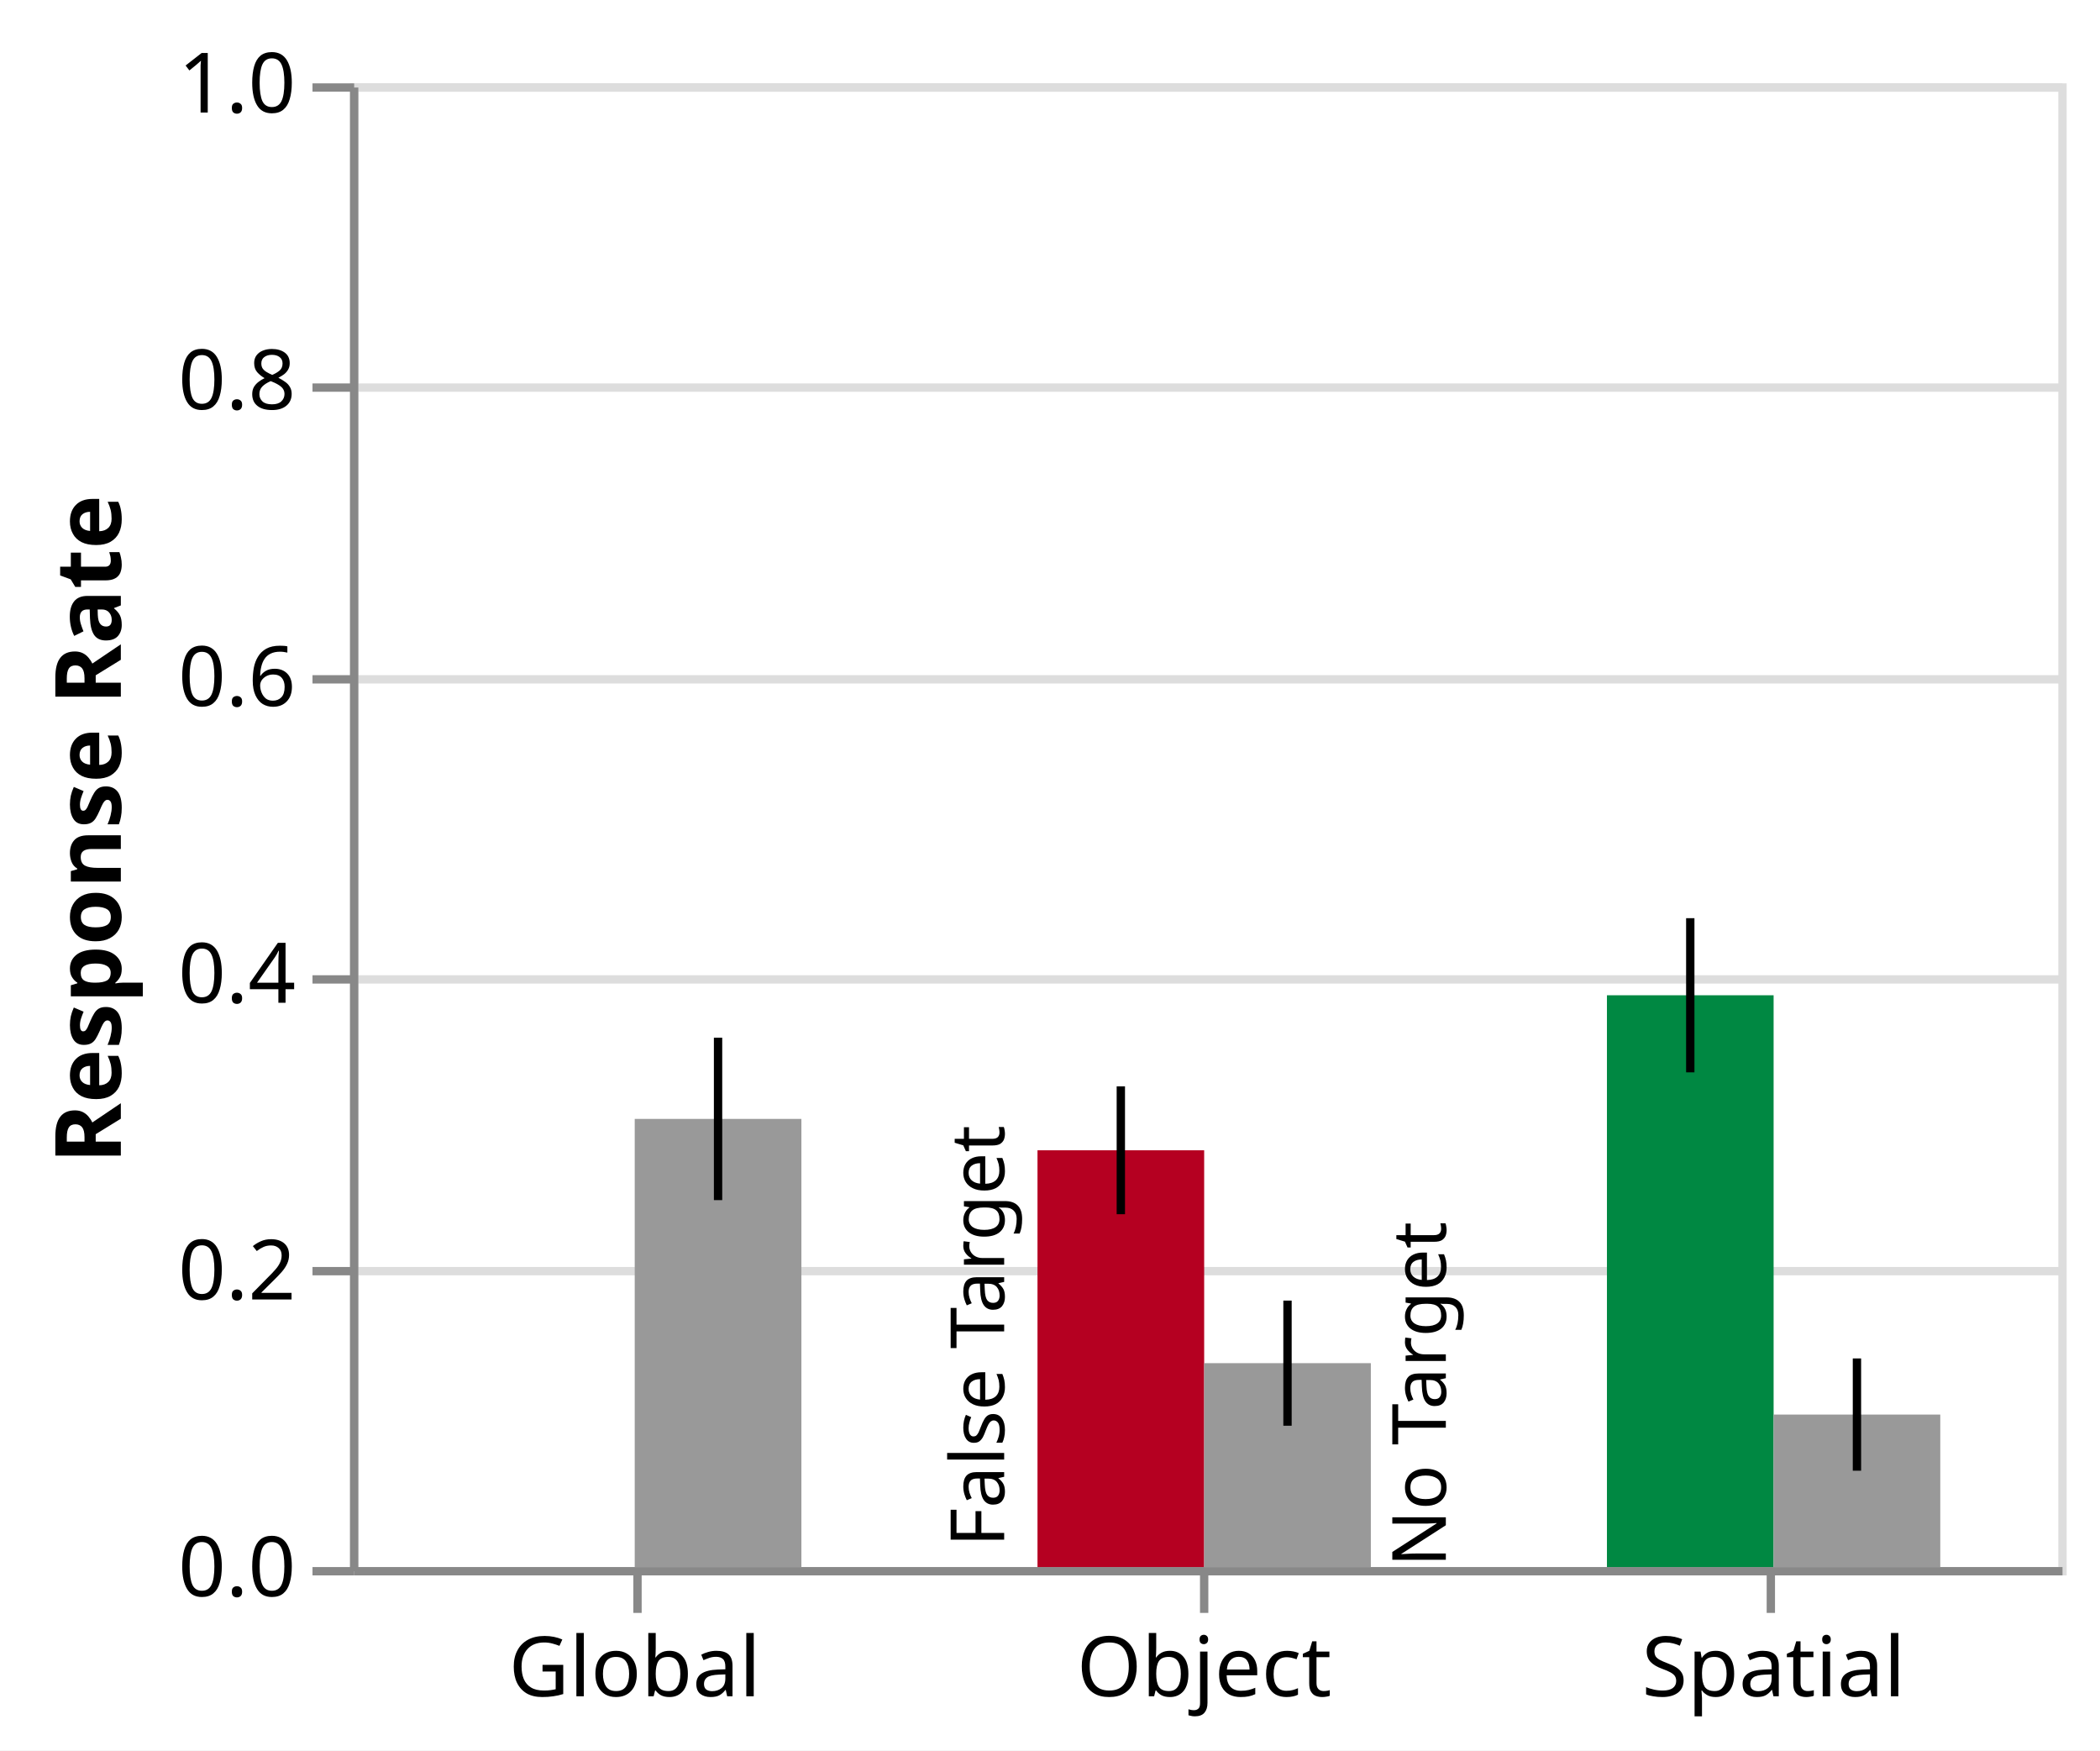
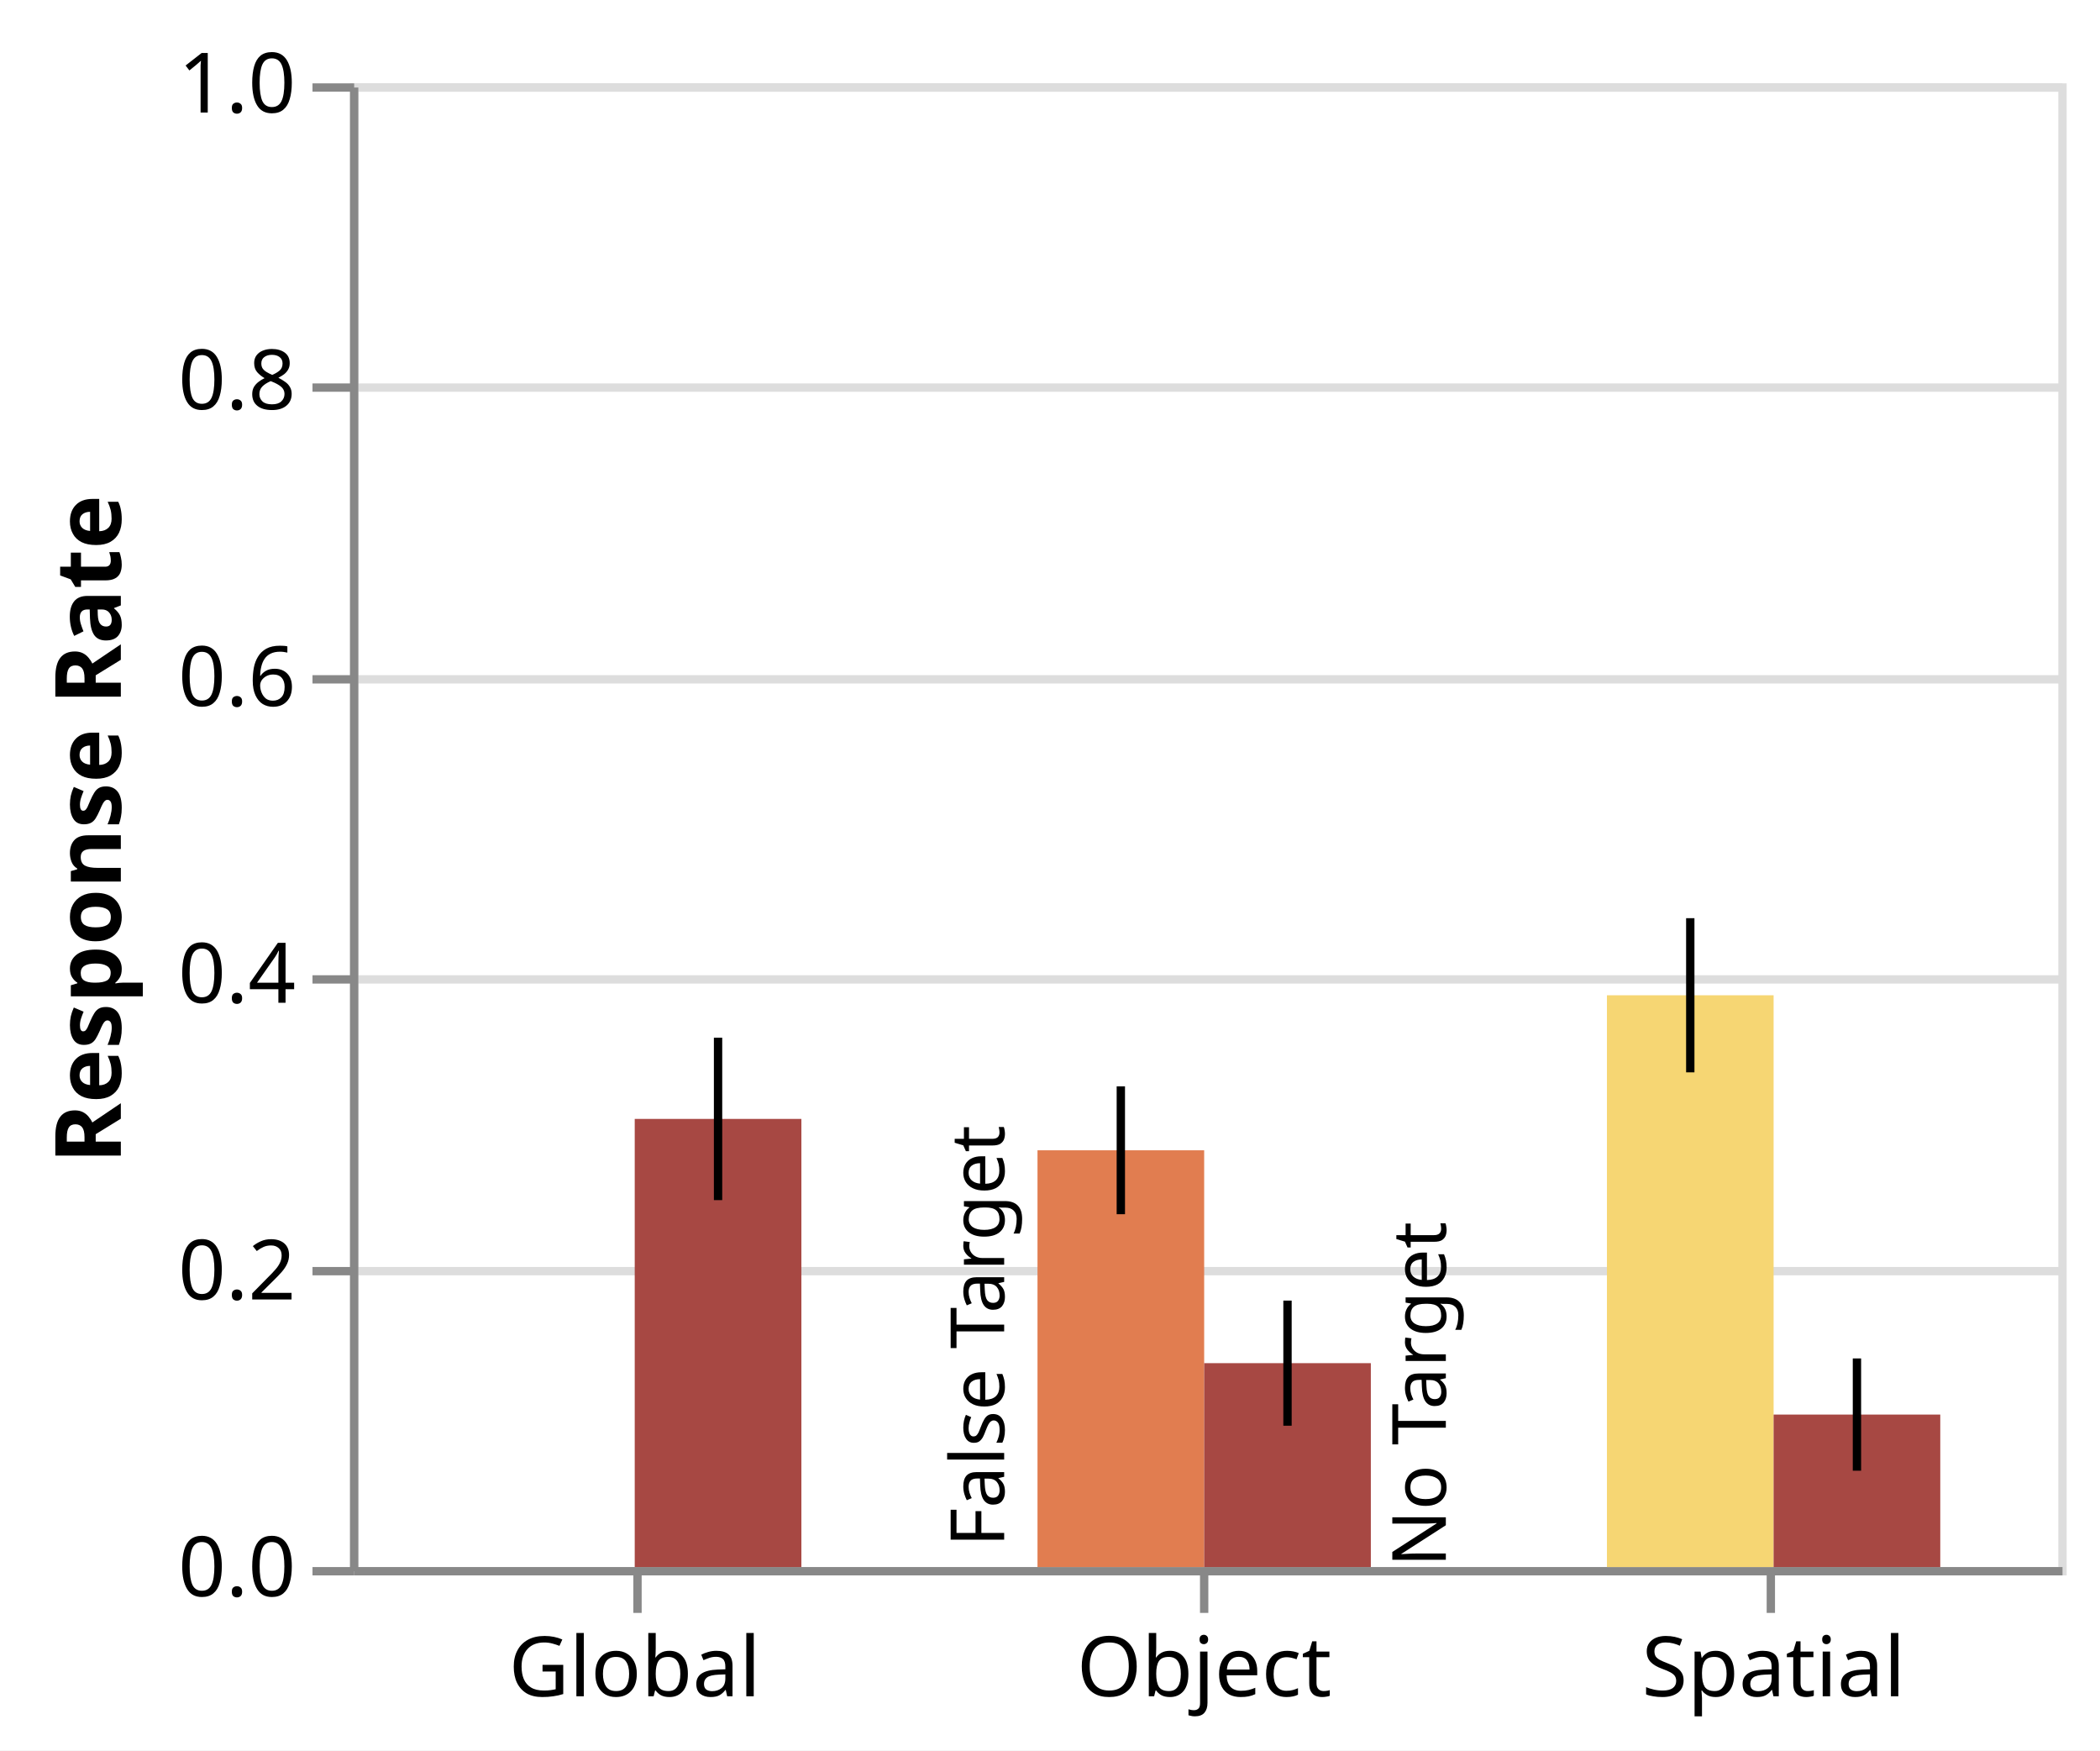
<svg xmlns="http://www.w3.org/2000/svg" class="marks" width="252" height="210" viewBox="0 0 252 210" version="1.1">
  <rect width="252" height="210" fill="white" />
  <g fill="none" stroke-miterlimit="10" transform="translate(42,10)">
    <g class="mark-group role-frame root" role="graphics-object" aria-roledescription="group mark container">
      <g transform="translate(0,0)">
        <path class="background" aria-hidden="true" d="M0.5,0.5h205v178h-205Z" stroke="#ddd" />
        <g>
          <g class="mark-group role-axis" aria-hidden="true">
            <g transform="translate(0.5,0.5)">
              <path class="background" aria-hidden="true" d="M0,0h0v0h0Z" pointer-events="none" />
              <g>
                <g class="mark-rule role-axis-grid" pointer-events="none">
                  <line transform="translate(0,178)" x2="205" y2="0" stroke="#ddd" stroke-width="1" opacity="1" />
                  <line transform="translate(0,142)" x2="205" y2="0" stroke="#ddd" stroke-width="1" opacity="1" />
                  <line transform="translate(0,107)" x2="205" y2="0" stroke="#ddd" stroke-width="1" opacity="1" />
                  <line transform="translate(0,71)" x2="205" y2="0" stroke="#ddd" stroke-width="1" opacity="1" />
                  <line transform="translate(0,36)" x2="205" y2="0" stroke="#ddd" stroke-width="1" opacity="1" />
                  <line transform="translate(0,0)" x2="205" y2="0" stroke="#ddd" stroke-width="1" opacity="1" />
                </g>
              </g>
              <path class="foreground" aria-hidden="true" d="" pointer-events="none" display="none" />
            </g>
          </g>
          <g class="mark-group role-axis" role="graphics-symbol" aria-roledescription="axis" aria-label="X-axis for a discrete scale with 3 values: global, object, spatial">
            <g transform="translate(0.5,178.5)">
              <path class="background" aria-hidden="true" d="M0,0h0v0h0Z" pointer-events="none" />
              <g>
                <g class="mark-rule role-axis-tick" pointer-events="none">
                  <line transform="translate(34,0)" x2="0" y2="5" stroke="#888" stroke-width="1" opacity="1" />
                  <line transform="translate(102,0)" x2="0" y2="5" stroke="#888" stroke-width="1" opacity="1" />
                  <line transform="translate(170,0)" x2="0" y2="5" stroke="#888" stroke-width="1" opacity="1" />
                </g>
                <g class="mark-text role-axis-label" pointer-events="none">
                  <text text-anchor="middle" transform="translate(33.66667,15)" font-family="sans-serif" font-size="10px" fill="#000" opacity="1">Global</text>
                  <text text-anchor="middle" transform="translate(102,15)" font-family="sans-serif" font-size="10px" fill="#000" opacity="1">Object</text>
                  <text text-anchor="middle" transform="translate(170.3333,15)" font-family="sans-serif" font-size="10px" fill="#000" opacity="1">Spatial</text>
                </g>
                <g class="mark-rule role-axis-domain" pointer-events="none">
                  <line transform="translate(0,0)" x2="205" y2="0" stroke="#888" stroke-width="1" opacity="1" />
                </g>
              </g>
              <path class="foreground" aria-hidden="true" d="" pointer-events="none" display="none" />
            </g>
          </g>
          <g class="mark-group role-axis" role="graphics-symbol" aria-roledescription="axis" aria-label="Y-axis titled 'Response Rate' for a linear scale with values from 0.0 to 1.0">
            <g transform="translate(0.5,0.5)">
              <path class="background" aria-hidden="true" d="M0,0h0v0h0Z" pointer-events="none" />
              <g>
                <g class="mark-rule role-axis-tick" pointer-events="none">
                  <line transform="translate(0,178)" x2="-5" y2="0" stroke="#888" stroke-width="1" opacity="1" />
                  <line transform="translate(0,142)" x2="-5" y2="0" stroke="#888" stroke-width="1" opacity="1" />
                  <line transform="translate(0,107)" x2="-5" y2="0" stroke="#888" stroke-width="1" opacity="1" />
                  <line transform="translate(0,71)" x2="-5" y2="0" stroke="#888" stroke-width="1" opacity="1" />
                  <line transform="translate(0,36)" x2="-5" y2="0" stroke="#888" stroke-width="1" opacity="1" />
                  <line transform="translate(0,0)" x2="-5" y2="0" stroke="#888" stroke-width="1" opacity="1" />
                </g>
                <g class="mark-text role-axis-label" pointer-events="none">
                  <text text-anchor="end" transform="translate(-7,181)" font-family="sans-serif" font-size="10px" fill="#000" opacity="1">0.0</text>
                  <text text-anchor="end" transform="translate(-7,145.4)" font-family="sans-serif" font-size="10px" fill="#000" opacity="1">0.2</text>
                  <text text-anchor="end" transform="translate(-7,109.8)" font-family="sans-serif" font-size="10px" fill="#000" opacity="1">0.4</text>
                  <text text-anchor="end" transform="translate(-7,74.2)" font-family="sans-serif" font-size="10px" fill="#000" opacity="1">0.6</text>
                  <text text-anchor="end" transform="translate(-7,38.6)" font-family="sans-serif" font-size="10px" fill="#000" opacity="1">0.8</text>
                  <text text-anchor="end" transform="translate(-7,3)" font-family="sans-serif" font-size="10px" fill="#000" opacity="1">1.0</text>
                </g>
                <g class="mark-rule role-axis-domain" pointer-events="none">
                  <line transform="translate(0,178)" x2="0" y2="-178" stroke="#888" stroke-width="1" opacity="1" />
                </g>
                <g class="mark-text role-axis-title" pointer-events="none">
                  <text text-anchor="middle" transform="translate(-26,89) rotate(-90) translate(0,-2)" font-family="sans-serif" font-size="11px" font-weight="bold" fill="#000" opacity="1">Response Rate</text>
                </g>
              </g>
              <path class="foreground" aria-hidden="true" d="" pointer-events="none" display="none" />
            </g>
          </g>
          <g class="mark-rect role-mark layer_0_marks" role="graphics-object" aria-roledescription="rect mark container">
-             <path aria-label=": spatial; Response Rate: 0.385380116959; condition: spatial" role="graphics-symbol" aria-roledescription="bar" d="M150.833,109.402h20v68.598h-20Z" fill="#008842" />
-             <path aria-label=": object; Response Rate: 0.28089668616; condition: object" role="graphics-symbol" aria-roledescription="bar" d="M82.5,128h20v50h-20Z" fill="#B50021" />
+             <path aria-label=": spatial; Response Rate: 0.385380116959; condition: spatial" role="graphics-symbol" aria-roledescription="bar" d="M150.833,109.402h20v68.598h-20Z" fill="#F6D673" />
+             <path aria-label=": object; Response Rate: 0.28089668616; condition: object" role="graphics-symbol" aria-roledescription="bar" d="M82.5,128h20v50h-20Z" fill="#E17D50" />
          </g>
          <g class="mark-rect role-mark layer_1_marks" role="graphics-object" aria-roledescription="rect mark container">
-             <path aria-label=": global; pmean: 0.302046783626" role="graphics-symbol" aria-roledescription="bar" d="M34.167,124.236h20v53.764h-20Z" fill="#999999" />
-             <path aria-label=": spatial; pmean: 0.102777777778" role="graphics-symbol" aria-roledescription="bar" d="M170.833,159.706h20v18.294h-20Z" fill="#999999" />
-             <path aria-label=": object; pmean: 0.137426900585" role="graphics-symbol" aria-roledescription="bar" d="M102.5,153.538h20v24.462h-20Z" fill="#999999" />
+             <path aria-label=": global; pmean: 0.302046783626" role="graphics-symbol" aria-roledescription="bar" d="M34.167,124.236h20v53.764h-20Z" fill="#A74843" />
+             <path aria-label=": spatial; pmean: 0.102777777778" role="graphics-symbol" aria-roledescription="bar" d="M170.833,159.706h20v18.294h-20Z" fill="#A74843" />
+             <path aria-label=": object; pmean: 0.137426900585" role="graphics-symbol" aria-roledescription="bar" d="M102.5,153.538h20v24.462h-20Z" fill="#A74843" />
          </g>
          <g class="mark-rule role-mark layer_2_marks" role="graphics-object" aria-roledescription="rule mark container">
            <line aria-label=": 0.437330845502; lower: 0.333429388416" role="graphics-symbol" aria-roledescription="rule mark" transform="translate(160.8333,100.1551)" x2="0" y2="18.494" stroke="black" />
            <line aria-label=": 0.323978924682; lower: 0.237814447638" role="graphics-symbol" aria-roledescription="rule mark" transform="translate(92.5,120.3318)" x2="0" y2="15.337" stroke="black" />
          </g>
          <g class="mark-rule role-mark layer_3_marks" role="graphics-object" aria-roledescription="rule mark container">
            <line aria-label=": 0.35678203728; lower: 0.247311529972" role="graphics-symbol" aria-roledescription="rule mark" transform="translate(44.16667,114.4928)" x2="0" y2="19.486" stroke="black" />
            <line aria-label=": 0.140615981945; lower: 0.0649395736105" role="graphics-symbol" aria-roledescription="rule mark" transform="translate(180.8333,152.9704)" x2="0" y2="13.47" stroke="black" />
            <line aria-label=": 0.179595665544; lower: 0.0952581356253" role="graphics-symbol" aria-roledescription="rule mark" transform="translate(112.5,146.032)" x2="0" y2="15.012" stroke="black" />
          </g>
          <g class="mark-text role-mark layer_4_marks" role="graphics-object" aria-roledescription="text mark container">
            <text aria-label=": object; Mean of pmean: 0.28089668616" role="graphics-symbol" aria-roledescription="text mark" text-anchor="end" transform="translate(102.5,128.0004) rotate(-90) translate(3,-24)" font-family="sans-serif" font-size="9px" fill="black">False Target</text>
          </g>
          <g class="mark-text role-mark layer_5_marks" role="graphics-object" aria-roledescription="text mark container">
            <text aria-label=": object" role="graphics-symbol" aria-roledescription="text mark" text-anchor="start" transform="translate(102.5,178) rotate(-90) translate(0,29)" font-family="sans-serif" font-size="9px" fill="black">No Target</text>
          </g>
        </g>
        <path class="foreground" aria-hidden="true" d="" display="none" />
      </g>
    </g>
  </g>
</svg>
